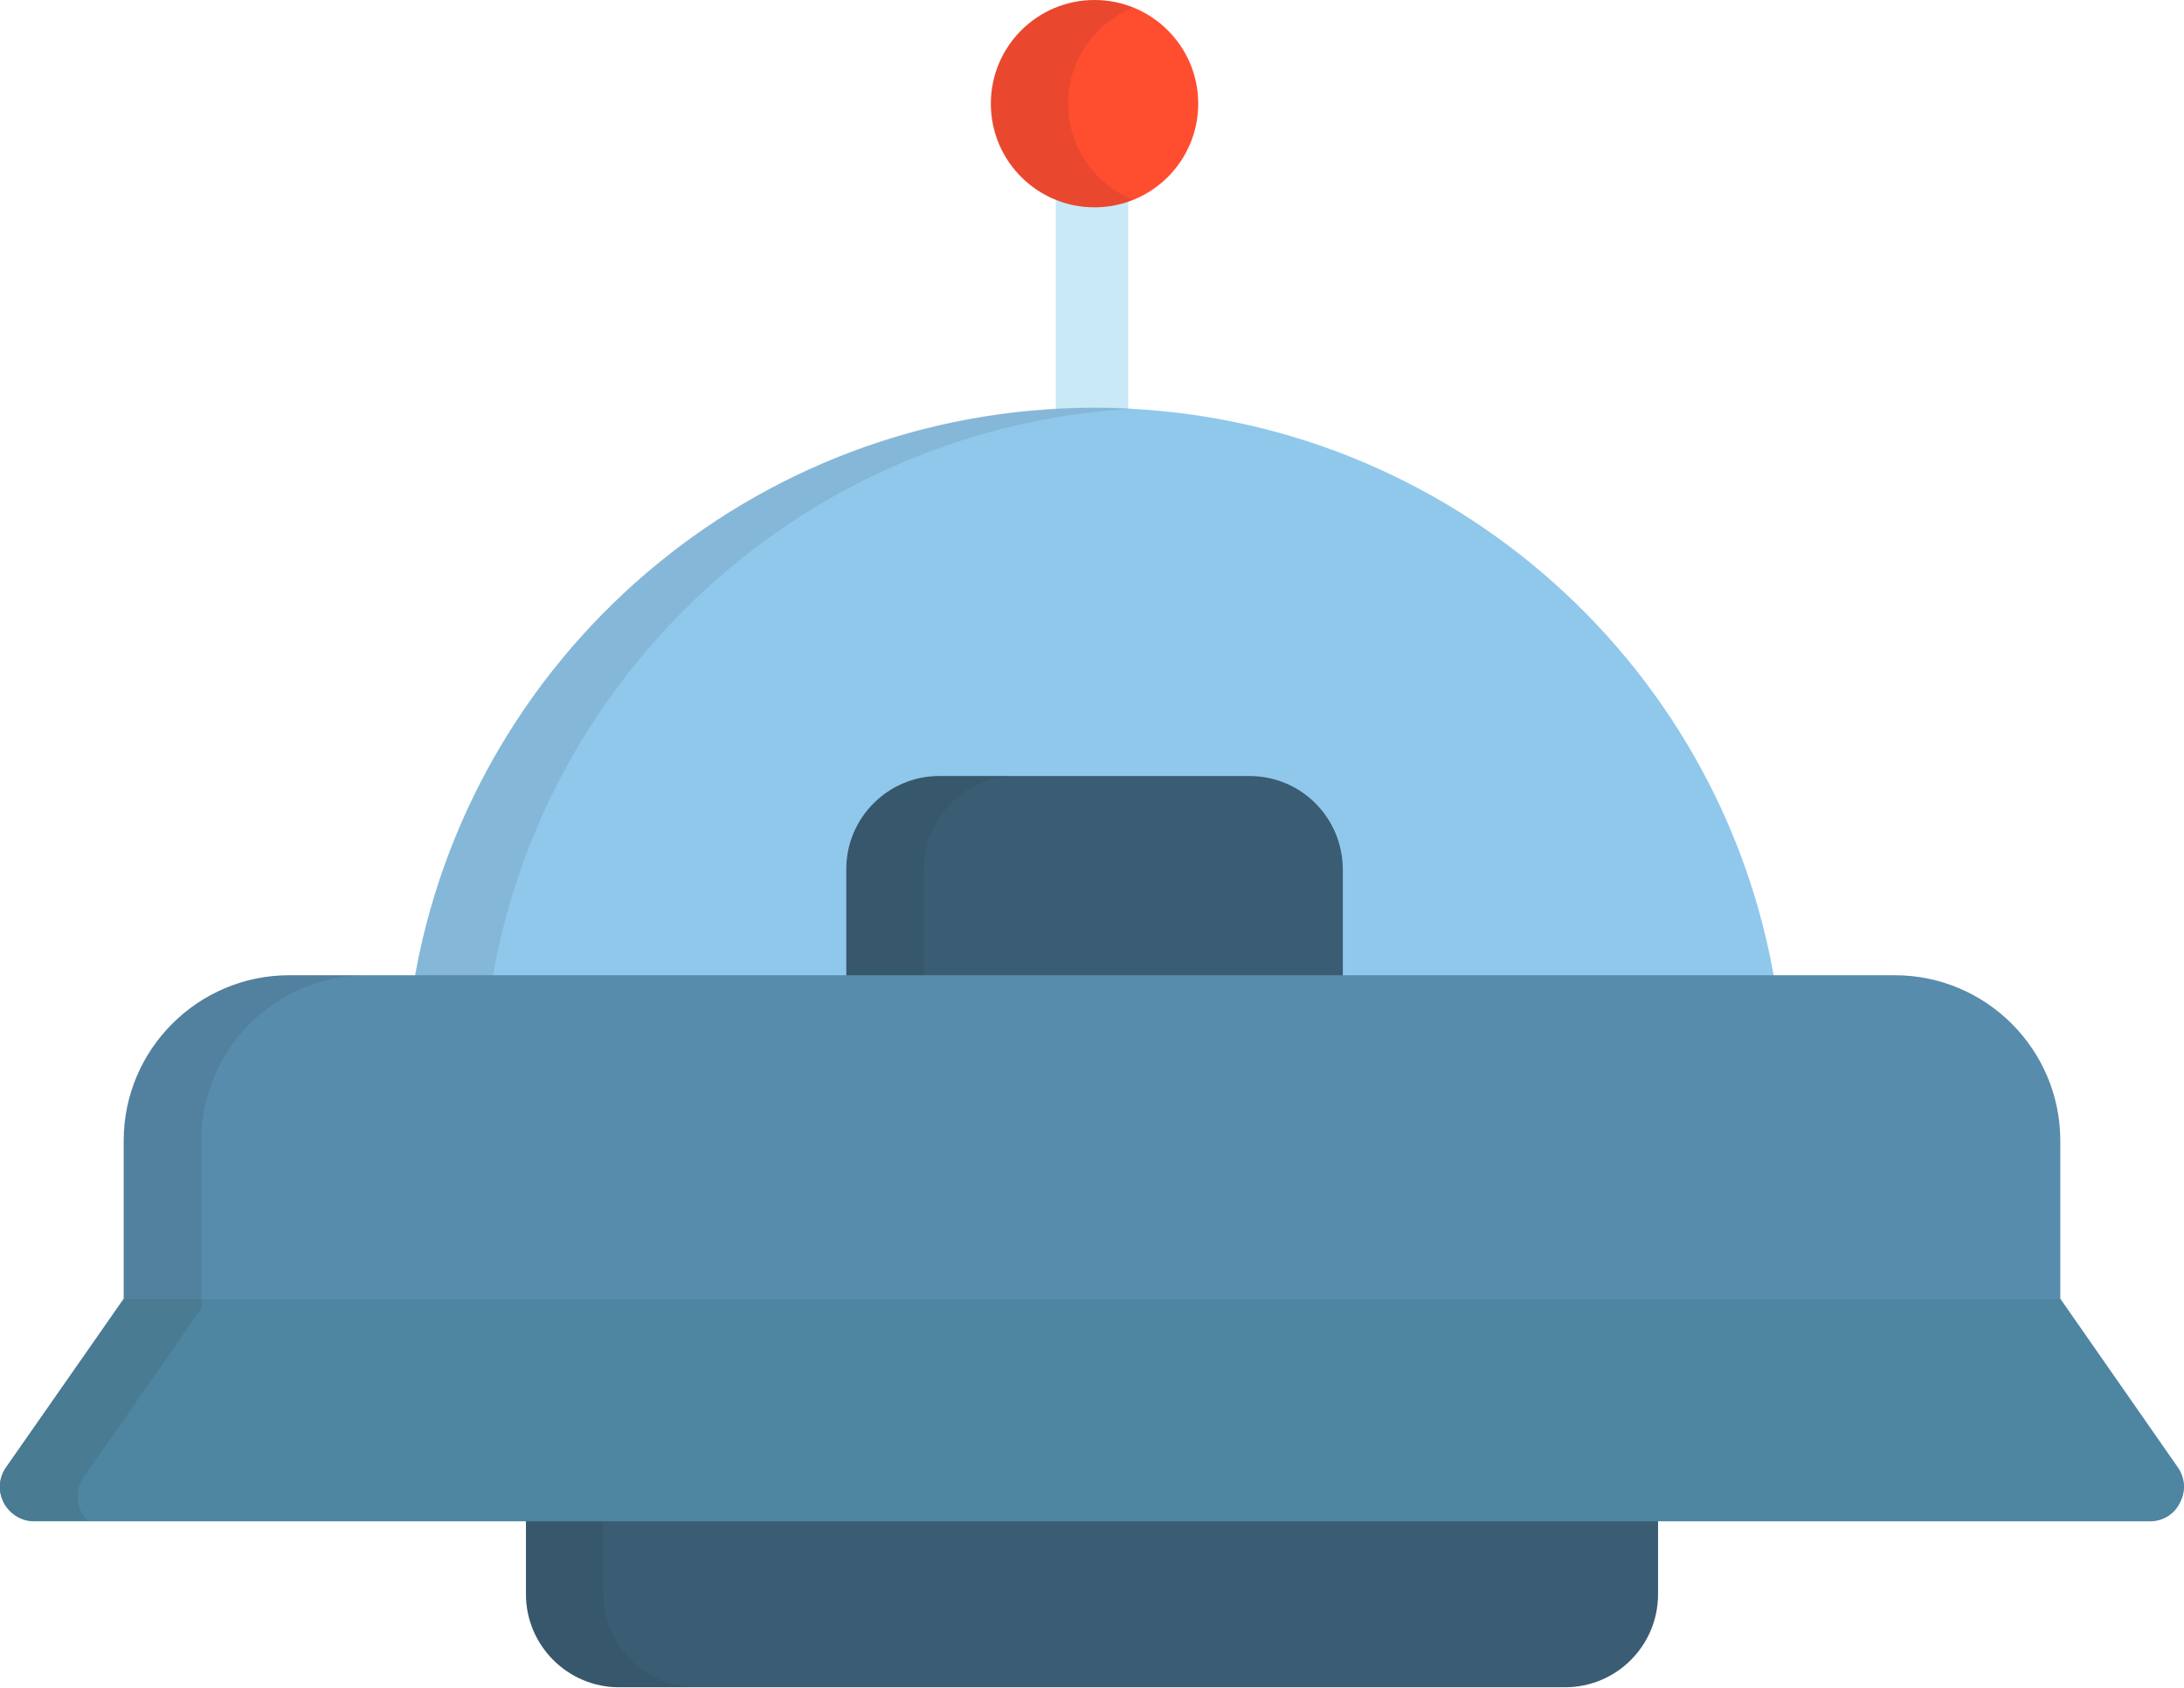
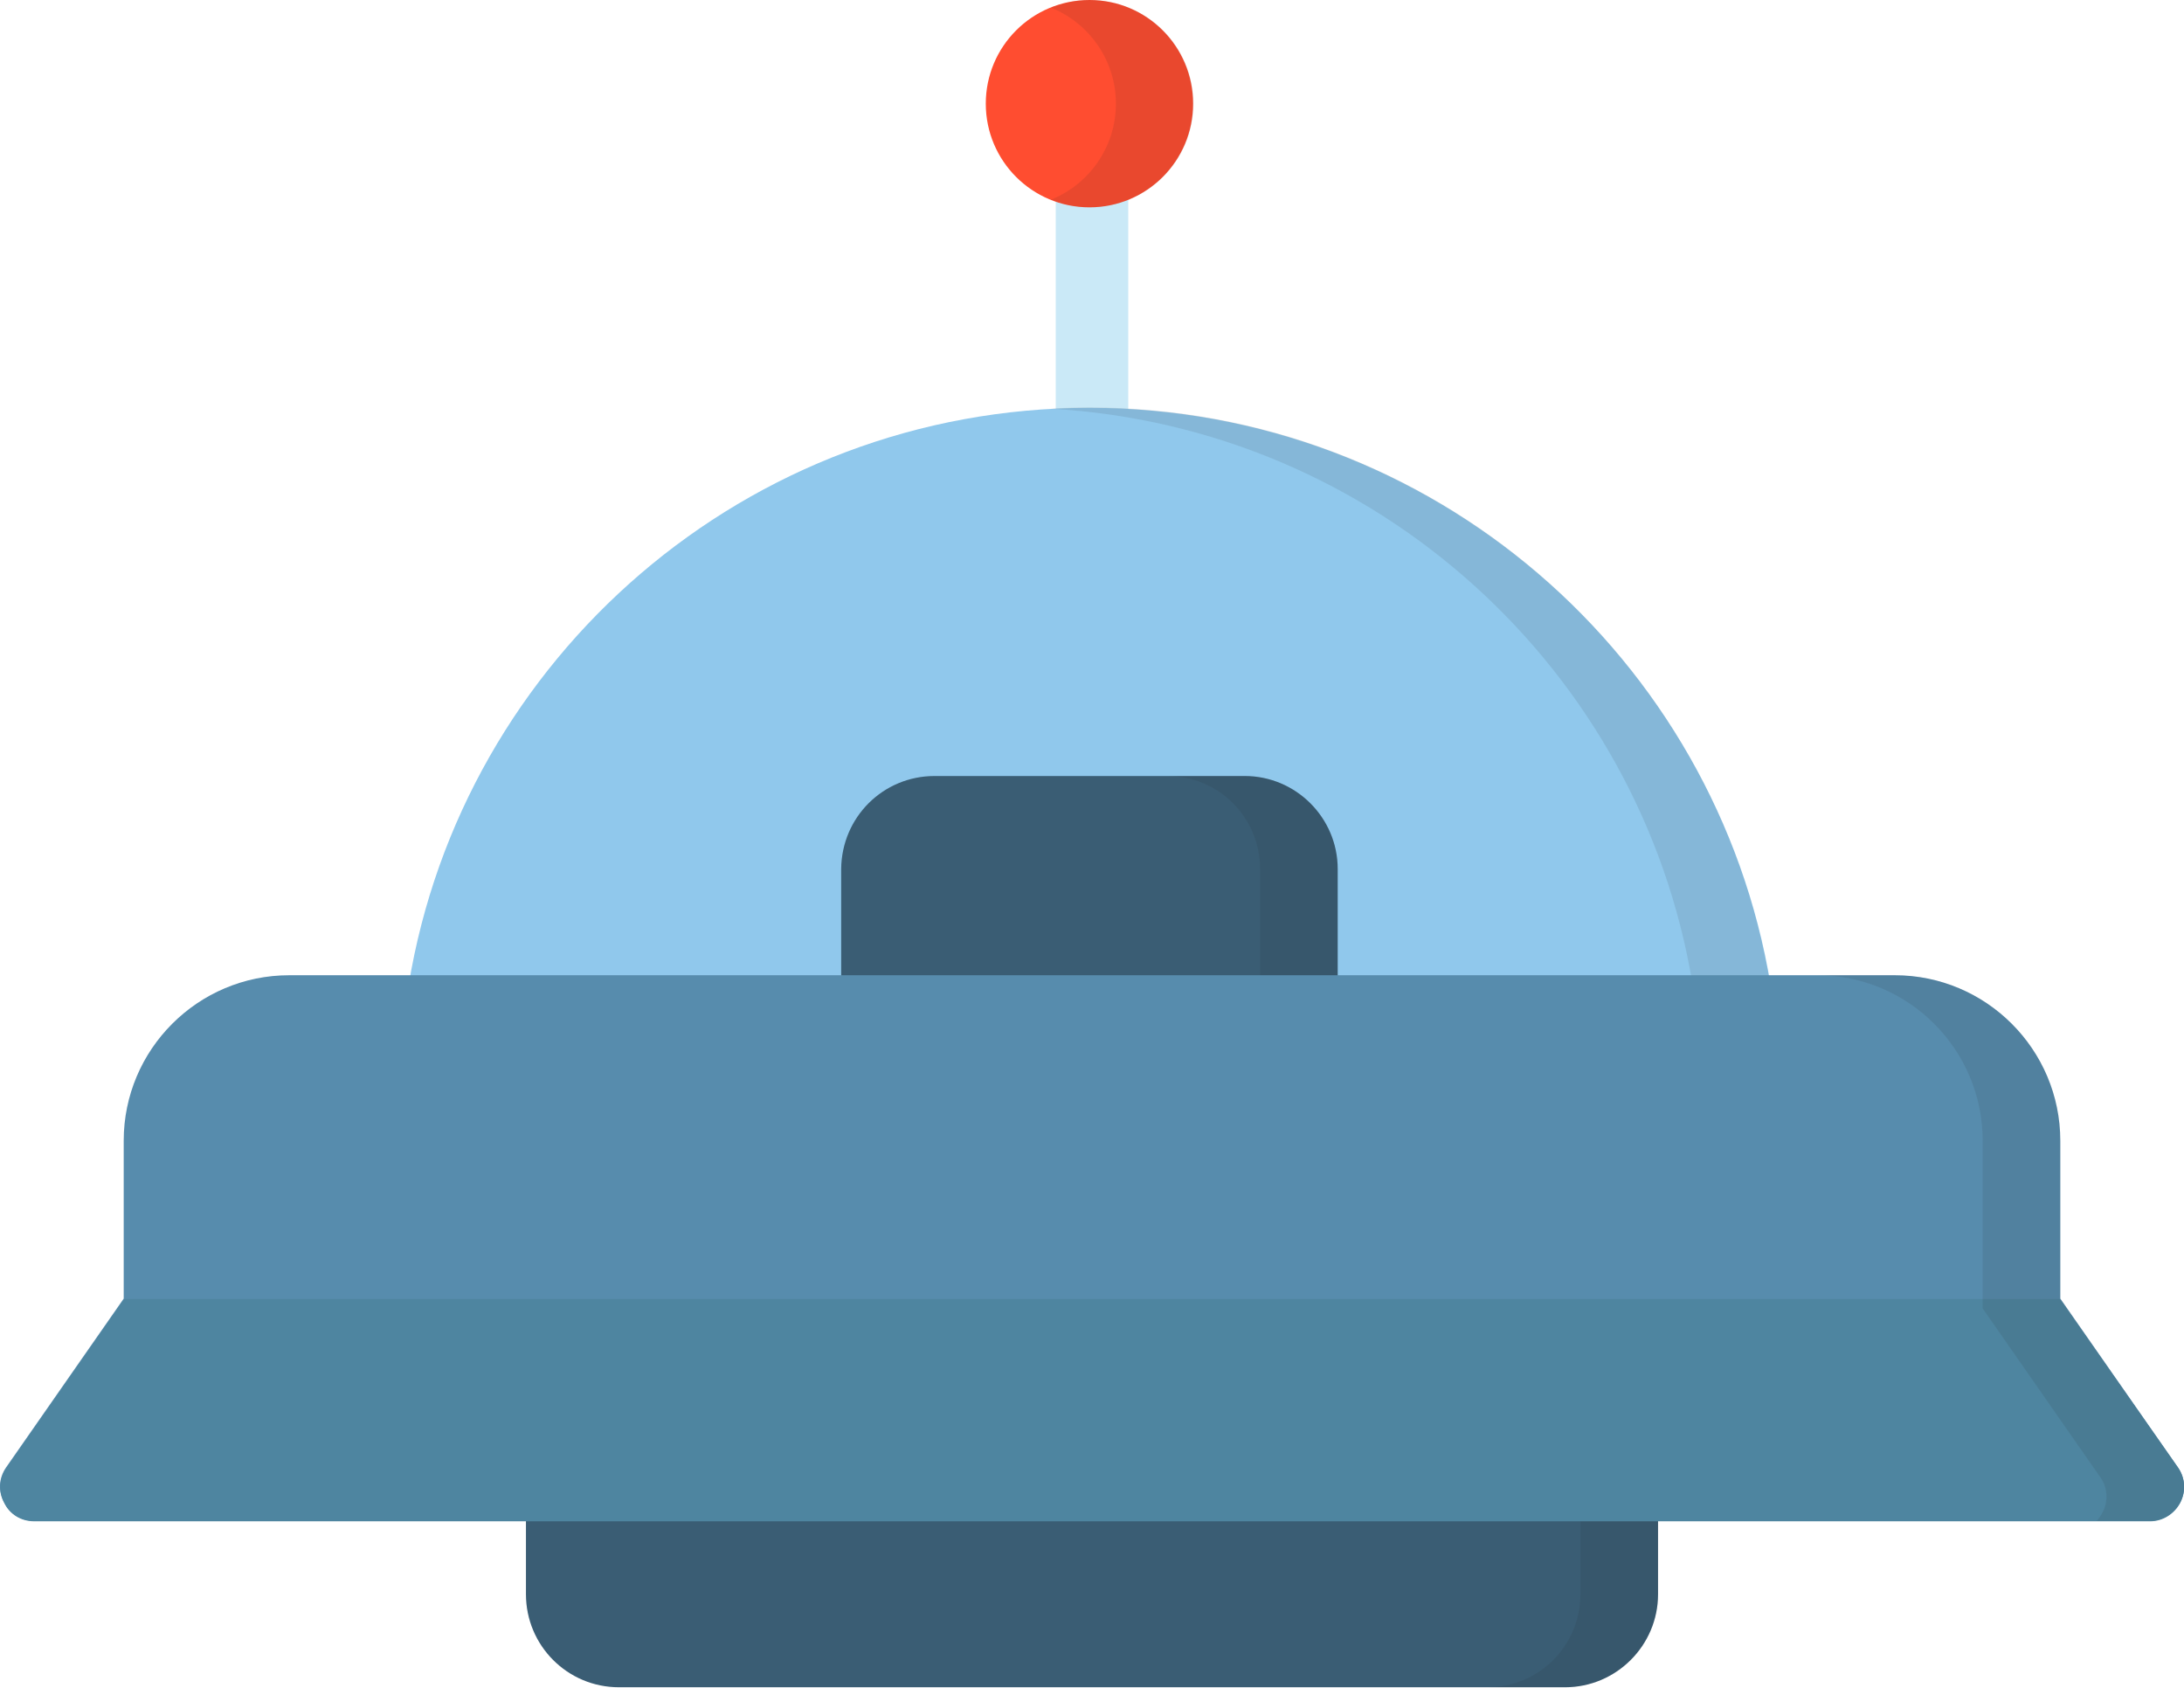
<svg xmlns="http://www.w3.org/2000/svg" version="1.1" id="Layer_1" x="0px" y="0px" viewBox="0 0 512 395.5" style="enable-background:new 0 0 512 395.5;" xml:space="preserve">
  <style type="text/css">
	.st0{fill:#3A5D74;}
	.st1{opacity:0.1;fill:#231F20;enable-background:new    ;}
	.st2{fill:#CAE9F7;}
	.st3{fill:#90C8EC;}
	.st4{fill:#FF4D30;}
	.st5{fill:#578CAD;}
	.st6{fill:#4E85A0;}
</style>
-   <path class="st0" d="M123.3,354.3v19.4c0,12,9.8,21.8,21.8,21.8h168.1h29h24.7c12.1,0,21.8-9.8,21.8-21.8v-19.4H123.3z" />
-   <path class="st1" d="M141.5,373.7v-19.4h-18.2v19.4c0,12,9.8,21.8,21.8,21.8h18.2C151.2,395.5,141.5,385.7,141.5,373.7z" />
-   <path class="st2" d="M256,126.2c-4.7,0-8.5-3.8-8.5-8.5V33.4c0-4.7,3.8-8.5,8.5-8.5s8.5,3.8,8.5,8.5v84.2  C264.5,122.4,260.7,126.2,256,126.2z" />
-   <path class="st3" d="M96.9,230.9h319.3c-12.6-76.8-79.3-135.3-159.6-135.3C176.2,95.6,109.6,154.2,96.9,230.9z" />
-   <path class="st0" d="M292.9,181.9h-72.7c-12,0-21.8,9.8-21.8,21.8v27.3h116.4v-27.3C314.7,191.6,305,181.9,292.9,181.9z" />
+   <path class="st0" d="M123.3,354.3v19.4c0,12,9.7,21.8,21.8,21.8h24.7h29h168.1c12,0,21.8-9.8,21.8-21.8v-19.4H123.3z" />
+   <path class="st1" d="M348.7,395.5h18.2c12,0,21.8-9.8,21.8-21.8v-19.4h-18.2v19.4C370.5,385.7,360.8,395.5,348.7,395.5z" />
+   <path class="st2" d="M247.5,117.6V33.4c0-4.7,3.8-8.5,8.5-8.5s8.5,3.8,8.5,8.5v84.3c0,4.7-3.8,8.5-8.5,8.5S247.5,122.4,247.5,117.6z  " />
+   <path class="st3" d="M255.4,95.6c-80.3,0-147,58.5-159.6,135.3h319.3C402.4,154.2,335.8,95.6,255.4,95.6z" />
+   <path class="st0" d="M197.2,203.7V231h116.4v-27.3c0-12-9.8-21.8-21.8-21.8h-72.7C207,181.9,197.3,191.6,197.2,203.7z" />
  <g>
-     <path class="st1" d="M265.7,95.8c-3-0.2-6-0.3-9.1-0.3c-80.3,0-147,58.6-159.6,135.3h18.2C127.3,157.1,189.4,100.1,265.7,95.8z" />
-     <path class="st1" d="M238.4,181.9h-18.2c-12,0-21.8,9.8-21.8,21.8v27.3h18.2v-27.3C216.6,191.6,226.3,181.9,238.4,181.9z" />
+     <path class="st1" d="M396.8,230.8H415c-12.6-76.7-79.3-135.3-159.6-135.3c-3.1,0-6.1,0.1-9.1,0.3   C322.6,100.1,384.7,157.1,396.8,230.8z" />
+     <path class="st1" d="M295.4,203.7V231h18.2v-27.3c0-12-9.8-21.8-21.8-21.8h-18.2C285.7,181.9,295.4,191.6,295.4,203.7z" />
  </g>
-   <circle class="st4" cx="256.6" cy="24.3" r="24.3" />
-   <path class="st1" d="M250.4,24.3c0-10.2,6.3-18.9,15.2-22.5c-2.8-1.1-5.9-1.8-9.1-1.8c-13.4,0-24.3,10.9-24.3,24.3  c0,13.4,10.9,24.3,24.3,24.3c3.2,0,6.3-0.6,9.1-1.8C256.7,43.2,250.4,34.5,250.4,24.3z" />
-   <path class="st5" d="M510.6,344l-27.6-39.6v-37c0-21.4-17.4-38.8-38.8-38.8H67.8c-21.4,0-38.8,17.4-38.8,38.8v37L1.4,344  c-1.7,2.4-1.9,5.6-0.5,8.2c1.4,2.6,4.1,4.3,7,4.3H504c3,0,5.7-1.6,7-4.3C512.5,349.6,512.3,346.5,510.6,344z" />
-   <path class="st6" d="M0.9,352.3c1.4,2.6,4.1,4.3,7,4.3H504c3,0,5.7-1.6,7-4.3c1.4-2.6,1.2-5.8-0.5-8.2l-27.6-39.6H29.1L1.4,344  C-0.3,346.5-0.5,349.6,0.9,352.3z" />
-   <path class="st1" d="M19.1,354.5c-1.4-2.6-1.2-5.8,0.5-8.2l27.6-39.6v-39.3c0-21.4,17.4-38.8,38.8-38.8H67.8  c-21.4,0-38.8,17.4-38.8,38.8v37L1.4,344c-1.7,2.4-1.9,5.6-0.5,8.2c1.4,2.6,4.1,4.3,7,4.3h12.6C20,356,19.5,355.3,19.1,354.5z" />
+   <circle class="st4" cx="255.4" cy="24.3" r="24.3" />
+   <path class="st1" d="M246.4,46.8c2.8,1.2,5.9,1.8,9.1,1.8c13.4,0,24.3-10.9,24.3-24.3S268.9,0,255.5,0c-3.2,0-6.3,0.7-9.1,1.8  c8.9,3.6,15.2,12.3,15.2,22.5S255.3,43.2,246.4,46.8z" />
+   <path class="st5" d="M1,352.2c1.3,2.7,4,4.3,7,4.3h496.1c2.9,0,5.6-1.7,7-4.3s1.2-5.8-0.5-8.2L483,304.4v-37  c0-21.4-17.4-38.8-38.8-38.8H67.8C46.4,228.6,29,246,29,267.4v37L1.4,344C-0.3,346.5-0.5,349.6,1,352.2z" />
+   <path class="st6" d="M510.6,344l-27.7-39.5H29.1L1.5,344.1c-1.7,2.4-1.9,5.6-0.5,8.2c1.3,2.7,4,4.3,7,4.3h496.1c2.9,0,5.6-1.7,7-4.3  C512.5,349.6,512.3,346.5,510.6,344z" />
+   <path class="st1" d="M491.5,356.5h12.6c2.9,0,5.6-1.7,7-4.3s1.2-5.8-0.5-8.2L483,304.4v-37c0-21.4-17.4-38.8-38.8-38.8H426  c21.4,0,38.8,17.4,38.8,38.8v39.3l27.6,39.6c1.7,2.4,1.9,5.6,0.5,8.2C492.5,355.3,492,356,491.5,356.5z" />
</svg>
